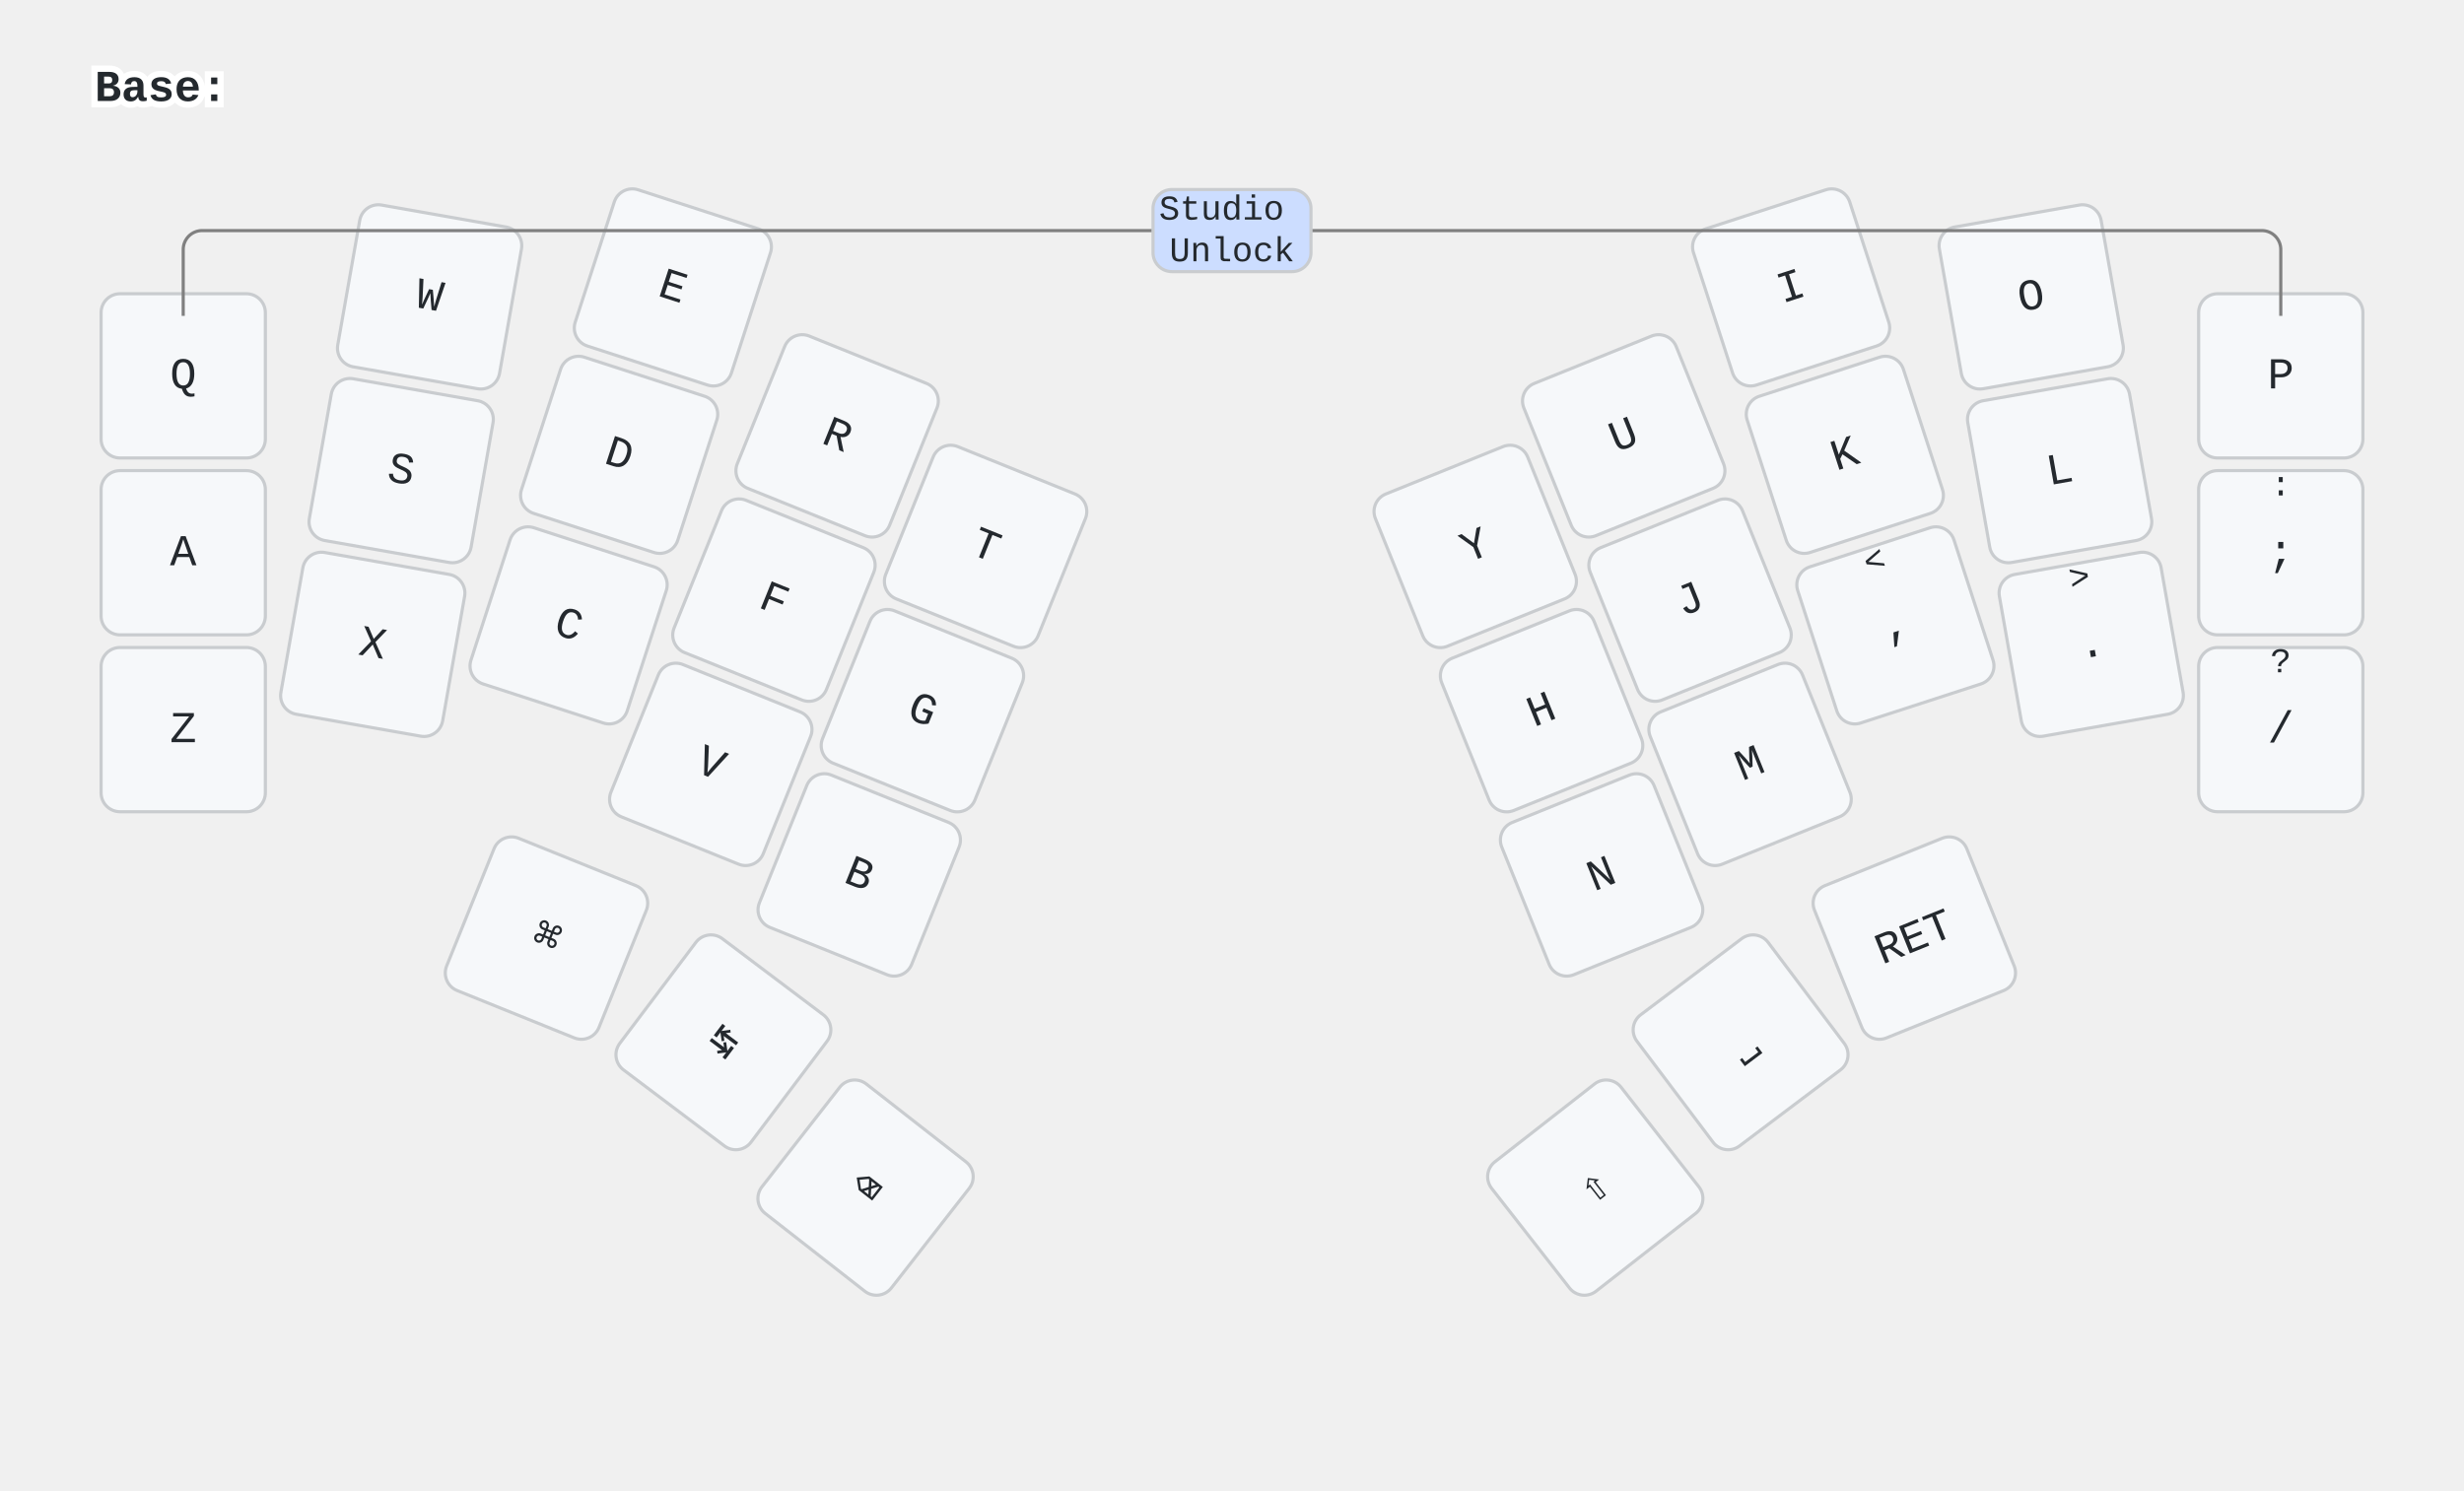
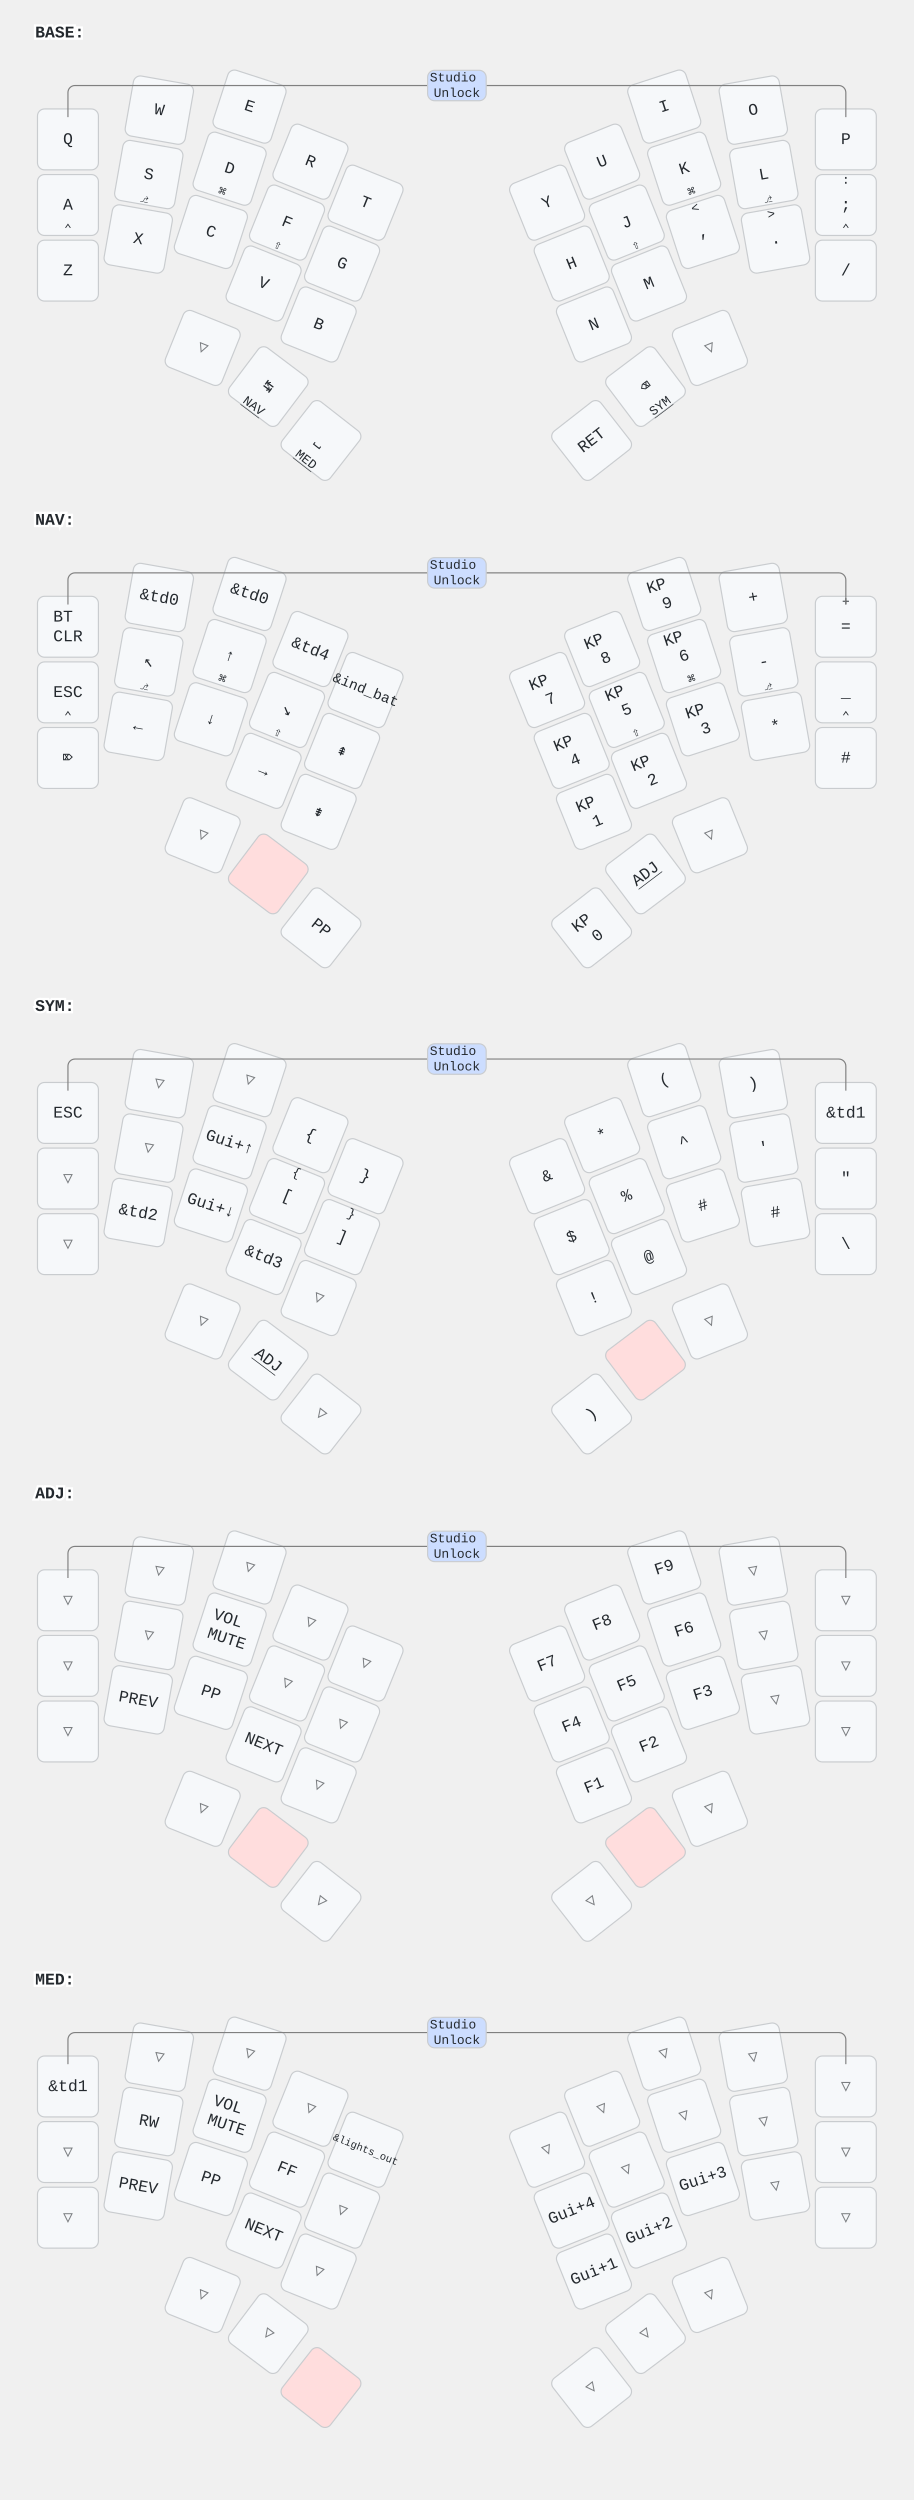
- <svg xmlns="http://www.w3.org/2000/svg" width="780" height="472" viewBox="0 0 780 472" class="keymap">
+ <svg xmlns="http://www.w3.org/2000/svg" width="780" height="2134" viewBox="0 0 780 2134" class="keymap">
  <style>/* inherit to force styles through use tags */
svg path {
    fill: inherit;
}

/* font and background color specifications */
svg.keymap {
    font-family: SFMono-Regular,Consolas,Liberation Mono,Menlo,monospace;
    font-size: 14px;
    font-kerning: normal;
    text-rendering: optimizeLegibility;
    fill: #24292e;
}

/* default key styling */
rect.key {
    fill: #f6f8fa;
}

rect.key, rect.combo {
    stroke: #c9cccf;
    stroke-width: 1;
}

/* default key side styling, only used is draw_key_sides is set */
rect.side {
    filter: brightness(90%);
}

/* color accent for combo boxes */
rect.combo, rect.combo-separate {
    fill: #cdf;
}

/* color accent for held keys */
rect.held, rect.combo.held {
    fill: #fdd;
}

/* color accent for ghost (optional) keys */
rect.ghost, rect.combo.ghost {
    stroke-dasharray: 4, 4;
    stroke-width: 2;
}

text {
    text-anchor: middle;
    dominant-baseline: middle;
}

/* styling for layer labels */
text.label {
    font-weight: bold;
    text-anchor: start;
    stroke: white;
    stroke-width: 4;
    paint-order: stroke;
}

/* styling for optional footer */
text.footer {
    text-anchor: end;
    dominant-baseline: auto;
    stroke: white;
    stroke-width: 4;
    paint-order: stroke;
}

/* styling for combo tap, and key non-tap label text */
text.combo, text.hold, text.shifted, text.left, text.right {
    font-size: 11px;
}

text.hold {
    text-anchor: middle;
    dominant-baseline: auto;
}

text.shifted {
    text-anchor: middle;
    dominant-baseline: hanging;
}

text.left {
    text-anchor: start;
}

text.right {
    text-anchor: end;
}

text.layer-activator {
    text-decoration: underline;
}

/* styling for hold/shifted label text in combo box */
text.combo.hold, text.combo.shifted, text.combo.left, text.combo.right {
    font-size: 8px;
}

/* lighter symbol for transparent keys */
text.trans {
    fill: #7b7e81;
}

/* styling for combo dendrons */
path.combo {
    stroke-width: 1;
    stroke: gray;
    fill: none;
}

/* Start Tabler Icons Cleanup */
/* cannot use height/width with glyphs */
.icon-tabler &gt; path {
    fill: inherit;
    stroke: inherit;
    stroke-width: 2;
}
/* hide tabler's default box */
.icon-tabler &gt; path[stroke="none"][fill="none"] {
    visibility: hidden;
}
/* End Tabler Icons Cleanup */
</style>
-   <g transform="translate(30, 0)" class="layer-Base">
-     <text x="0" y="28" class="label" id="Base">Base:</text>
+   <g transform="translate(30, 0)" class="layer-BASE">
+     <text x="0" y="28" class="label" id="BASE">BASE:</text>
    <g transform="translate(0, 56)">
      <g transform="translate(28, 63)" class="key keypos-0">
        <rect rx="6" ry="6" x="-26" y="-26" width="52" height="52" class="key" />
        <text x="0" y="0" class="key tap">Q</text>
      </g>
      <g transform="translate(106, 38) rotate(10.0)" class="key keypos-1">
        <rect rx="6" ry="6" x="-26" y="-26" width="52" height="52" class="key" />
        <text x="0" y="0" class="key tap">W</text>
      </g>
      <g transform="translate(183, 35) rotate(18.0)" class="key keypos-2">
        <rect rx="6" ry="6" x="-26" y="-26" width="52" height="52" class="key" />
        <text x="0" y="0" class="key tap">E</text>
      </g>
      <g transform="translate(235, 82) rotate(22.0)" class="key keypos-3">
        <rect rx="6" ry="6" x="-26" y="-26" width="52" height="52" class="key" />
        <text x="0" y="0" class="key tap">R</text>
      </g>
      <g transform="translate(282, 117) rotate(22.0)" class="key keypos-4">
        <rect rx="6" ry="6" x="-26" y="-26" width="52" height="52" class="key" />
        <text x="0" y="0" class="key tap">T</text>
      </g>
      <g transform="translate(437, 117) rotate(-22.0)" class="key keypos-5">
        <rect rx="6" ry="6" x="-26" y="-26" width="52" height="52" class="key" />
        <text x="0" y="0" class="key tap">Y</text>
      </g>
      <g transform="translate(484, 82) rotate(-22.0)" class="key keypos-6">
        <rect rx="6" ry="6" x="-26" y="-26" width="52" height="52" class="key" />
        <text x="0" y="0" class="key tap">U</text>
      </g>
      <g transform="translate(537, 35) rotate(-18.0)" class="key keypos-7">
        <rect rx="6" ry="6" x="-26" y="-26" width="52" height="52" class="key" />
        <text x="0" y="0" class="key tap">I</text>
      </g>
      <g transform="translate(613, 38) rotate(-10.0)" class="key keypos-8">
        <rect rx="6" ry="6" x="-26" y="-26" width="52" height="52" class="key" />
        <text x="0" y="0" class="key tap">O</text>
      </g>
      <g transform="translate(692, 63)" class="key keypos-9">
        <rect rx="6" ry="6" x="-26" y="-26" width="52" height="52" class="key" />
        <text x="0" y="0" class="key tap">P</text>
      </g>
      <g transform="translate(28, 119)" class="key keypos-10">
        <rect rx="6" ry="6" x="-26" y="-26" width="52" height="52" class="key" />
        <text x="0" y="0" class="key tap">A</text>
+         <text x="0" y="24" class="key hold">⌃</text>
      </g>
      <g transform="translate(97, 93) rotate(10.0)" class="key keypos-11">
        <rect rx="6" ry="6" x="-26" y="-26" width="52" height="52" class="key" />
        <text x="0" y="0" class="key tap">S</text>
+         <text x="0" y="24" class="key hold">⎇</text>
      </g>
      <g transform="translate(166, 88) rotate(18.0)" class="key keypos-12">
        <rect rx="6" ry="6" x="-26" y="-26" width="52" height="52" class="key" />
        <text x="0" y="0" class="key tap">D</text>
+         <text x="0" y="24" class="key hold">⌘</text>
      </g>
      <g transform="translate(215, 134) rotate(22.0)" class="key keypos-13">
        <rect rx="6" ry="6" x="-26" y="-26" width="52" height="52" class="key" />
        <text x="0" y="0" class="key tap">F</text>
+         <text x="0" y="24" class="key hold">⇧</text>
      </g>
      <g transform="translate(262, 169) rotate(22.0)" class="key keypos-14">
        <rect rx="6" ry="6" x="-26" y="-26" width="52" height="52" class="key" />
        <text x="0" y="0" class="key tap">G</text>
      </g>
      <g transform="translate(458, 169) rotate(-22.0)" class="key keypos-15">
        <rect rx="6" ry="6" x="-26" y="-26" width="52" height="52" class="key" />
        <text x="0" y="0" class="key tap">H</text>
      </g>
      <g transform="translate(505, 134) rotate(-22.0)" class="key keypos-16">
        <rect rx="6" ry="6" x="-26" y="-26" width="52" height="52" class="key" />
        <text x="0" y="0" class="key tap">J</text>
+         <text x="0" y="24" class="key hold">⇧</text>
      </g>
      <g transform="translate(554, 88) rotate(-18.0)" class="key keypos-17">
        <rect rx="6" ry="6" x="-26" y="-26" width="52" height="52" class="key" />
        <text x="0" y="0" class="key tap">K</text>
+         <text x="0" y="24" class="key hold">⌘</text>
      </g>
      <g transform="translate(622, 93) rotate(-10.0)" class="key keypos-18">
        <rect rx="6" ry="6" x="-26" y="-26" width="52" height="52" class="key" />
        <text x="0" y="0" class="key tap">L</text>
+         <text x="0" y="24" class="key hold">⎇</text>
      </g>
      <g transform="translate(692, 119)" class="key keypos-19">
        <rect rx="6" ry="6" x="-26" y="-26" width="52" height="52" class="key" />
        <text x="0" y="0" class="key tap">;</text>
+         <text x="0" y="24" class="key hold">⌃</text>
        <text x="0" y="-24" class="key shifted">:</text>
      </g>
      <g transform="translate(28, 175)" class="key keypos-20">
        <rect rx="6" ry="6" x="-26" y="-26" width="52" height="52" class="key" />
        <text x="0" y="0" class="key tap">Z</text>
      </g>
      <g transform="translate(88, 148) rotate(10.0)" class="key keypos-21">
        <rect rx="6" ry="6" x="-26" y="-26" width="52" height="52" class="key" />
        <text x="0" y="0" class="key tap">X</text>
      </g>
      <g transform="translate(150, 142) rotate(18.0)" class="key keypos-22">
        <rect rx="6" ry="6" x="-26" y="-26" width="52" height="52" class="key" />
        <text x="0" y="0" class="key tap">C</text>
      </g>
      <g transform="translate(195, 186) rotate(22.0)" class="key keypos-23">
        <rect rx="6" ry="6" x="-26" y="-26" width="52" height="52" class="key" />
        <text x="0" y="0" class="key tap">V</text>
      </g>
      <g transform="translate(242, 221) rotate(22.0)" class="key keypos-24">
        <rect rx="6" ry="6" x="-26" y="-26" width="52" height="52" class="key" />
        <text x="0" y="0" class="key tap">B</text>
      </g>
      <g transform="translate(477, 221) rotate(-22.0)" class="key keypos-25">
        <rect rx="6" ry="6" x="-26" y="-26" width="52" height="52" class="key" />
        <text x="0" y="0" class="key tap">N</text>
      </g>
      <g transform="translate(524, 186) rotate(-22.0)" class="key keypos-26">
        <rect rx="6" ry="6" x="-26" y="-26" width="52" height="52" class="key" />
        <text x="0" y="0" class="key tap">M</text>
      </g>
      <g transform="translate(570, 142) rotate(-18.0)" class="key keypos-27">
        <rect rx="6" ry="6" x="-26" y="-26" width="52" height="52" class="key" />
        <text x="0" y="0" class="key tap">,</text>
        <text x="0" y="-24" class="key shifted">&lt;</text>
      </g>
      <g transform="translate(632, 148) rotate(-10.0)" class="key keypos-28">
        <rect rx="6" ry="6" x="-26" y="-26" width="52" height="52" class="key" />
        <text x="0" y="0" class="key tap">.</text>
        <text x="0" y="-24" class="key shifted">&gt;</text>
      </g>
      <g transform="translate(692, 175)" class="key keypos-29">
        <rect rx="6" ry="6" x="-26" y="-26" width="52" height="52" class="key" />
        <text x="0" y="0" class="key tap">/</text>
-         <text x="0" y="-24" class="key shifted">?</text>
-       </g>
-       <g transform="translate(143, 241) rotate(22.0)" class="key keypos-30">
-         <rect rx="6" ry="6" x="-26" y="-26" width="52" height="52" class="key" />
-         <text x="0" y="0" class="key tap">⌘</text>
+       </g>
+       <g transform="translate(143, 241) rotate(22.0)" class="key trans keypos-30">
+         <rect rx="6" ry="6" x="-26" y="-26" width="52" height="52" class="key trans" />
+         <text x="0" y="0" class="key trans tap">▽</text>
      </g>
      <g transform="translate(199, 274) rotate(37.0)" class="key keypos-31">
        <rect rx="6" ry="6" x="-26" y="-26" width="52" height="52" class="key" />
        <text x="0" y="0" class="key tap">↹</text>
+         <a href="#NAV">
+           <text x="0" y="24" class="key hold layer-activator">NAV</text>
+         </a>
      </g>
      <g transform="translate(244, 320) rotate(38.0)" class="key keypos-32">
        <rect rx="6" ry="6" x="-26" y="-26" width="52" height="52" class="key" />
+         <text x="0" y="0" class="key tap">⎵</text>
+         <a href="#MED">
+           <text x="0" y="24" class="key hold layer-activator">MED</text>
+         </a>
+       </g>
+       <g transform="translate(475, 320) rotate(-38.0)" class="key keypos-33">
+         <rect rx="6" ry="6" x="-26" y="-26" width="52" height="52" class="key" />
+         <text x="0" y="0" class="key tap">RET</text>
+       </g>
+       <g transform="translate(521, 274) rotate(-37.0)" class="key keypos-34">
+         <rect rx="6" ry="6" x="-26" y="-26" width="52" height="52" class="key" />
        <text x="0" y="0" class="key tap">⌫</text>
-       </g>
-       <g transform="translate(475, 320) rotate(-38.0)" class="key keypos-33">
-         <rect rx="6" ry="6" x="-26" y="-26" width="52" height="52" class="key" />
-         <text x="0" y="0" class="key tap">⇧</text>
-       </g>
-       <g transform="translate(521, 274) rotate(-37.0)" class="key keypos-34">
-         <rect rx="6" ry="6" x="-26" y="-26" width="52" height="52" class="key" />
-         <text x="0" y="0" class="key tap">⎵</text>
-       </g>
-       <g transform="translate(576, 241) rotate(-22.0)" class="key keypos-35">
-         <rect rx="6" ry="6" x="-26" y="-26" width="52" height="52" class="key" />
-         <text x="0" y="0" class="key tap">RET</text>
+         <a href="#SYM">
+           <text x="0" y="24" class="key hold layer-activator">SYM</text>
+         </a>
+       </g>
+       <g transform="translate(576, 241) rotate(-22.0)" class="key trans keypos-35">
+         <rect rx="6" ry="6" x="-26" y="-26" width="52" height="52" class="key trans" />
+         <text x="0" y="0" class="key trans tap">▽</text>
      </g>
      <g class="combo combopos-0">
        <path d="M360,17 h-326 a6.0,6.0 0 0 0 -6.0,6.0 v21" class="combo" />
        <path d="M360,17 h326 a6.0,6.0 0 0 1 6.0,6.0 v21" class="combo" />
        <rect rx="6" ry="6" x="335" y="4" width="50" height="26" class="combo" />
        <text x="360" y="17" class="combo tap">
          <tspan x="360" dy="-0.6em">Studio</tspan>
          <tspan x="360" dy="1.2em">Unlock</tspan>
        </text>
      </g>
    </g>
  </g>
+   <g transform="translate(30, 416)" class="layer-NAV">
+     <text x="0" y="28" class="label" id="NAV">NAV:</text>
+     <g transform="translate(0, 56)">
+       <g transform="translate(28, 63)" class="key keypos-0">
+         <rect rx="6" ry="6" x="-26" y="-26" width="52" height="52" class="key" />
+         <text x="0" y="0" class="key tap">
+           <tspan x="0" dy="-0.6em">BT</tspan>
+           <tspan x="0" dy="1.2em">CLR</tspan>
+         </text>
+       </g>
+       <g transform="translate(106, 38) rotate(10.0)" class="key keypos-1">
+         <rect rx="6" ry="6" x="-26" y="-26" width="52" height="52" class="key" />
+         <text x="0" y="0" class="key tap">&amp;td0</text>
+       </g>
+       <g transform="translate(183, 35) rotate(18.0)" class="key keypos-2">
+         <rect rx="6" ry="6" x="-26" y="-26" width="52" height="52" class="key" />
+         <text x="0" y="0" class="key tap">&amp;td0</text>
+       </g>
+       <g transform="translate(235, 82) rotate(22.0)" class="key keypos-3">
+         <rect rx="6" ry="6" x="-26" y="-26" width="52" height="52" class="key" />
+         <text x="0" y="0" class="key tap">&amp;td4</text>
+       </g>
+       <g transform="translate(282, 117) rotate(22.0)" class="key keypos-4">
+         <rect rx="6" ry="6" x="-26" y="-26" width="52" height="52" class="key" />
+         <text x="0" y="0" class="key tap">
+           <tspan style="font-size: 88%">&amp;ind_bat</tspan>
+         </text>
+       </g>
+       <g transform="translate(437, 117) rotate(-22.0)" class="key keypos-5">
+         <rect rx="6" ry="6" x="-26" y="-26" width="52" height="52" class="key" />
+         <text x="0" y="0" class="key tap">
+           <tspan x="0" dy="-0.6em">KP</tspan>
+           <tspan x="0" dy="1.2em">7</tspan>
+         </text>
+       </g>
+       <g transform="translate(484, 82) rotate(-22.0)" class="key keypos-6">
+         <rect rx="6" ry="6" x="-26" y="-26" width="52" height="52" class="key" />
+         <text x="0" y="0" class="key tap">
+           <tspan x="0" dy="-0.6em">KP</tspan>
+           <tspan x="0" dy="1.2em">8</tspan>
+         </text>
+       </g>
+       <g transform="translate(537, 35) rotate(-18.0)" class="key keypos-7">
+         <rect rx="6" ry="6" x="-26" y="-26" width="52" height="52" class="key" />
+         <text x="0" y="0" class="key tap">
+           <tspan x="0" dy="-0.6em">KP</tspan>
+           <tspan x="0" dy="1.2em">9</tspan>
+         </text>
+       </g>
+       <g transform="translate(613, 38) rotate(-10.0)" class="key keypos-8">
+         <rect rx="6" ry="6" x="-26" y="-26" width="52" height="52" class="key" />
+         <text x="0" y="0" class="key tap">+</text>
+       </g>
+       <g transform="translate(692, 63)" class="key keypos-9">
+         <rect rx="6" ry="6" x="-26" y="-26" width="52" height="52" class="key" />
+         <text x="0" y="0" class="key tap">=</text>
+         <text x="0" y="-24" class="key shifted">+</text>
+       </g>
+       <g transform="translate(28, 119)" class="key keypos-10">
+         <rect rx="6" ry="6" x="-26" y="-26" width="52" height="52" class="key" />
+         <text x="0" y="0" class="key tap">ESC</text>
+         <text x="0" y="24" class="key hold">⌃</text>
+       </g>
+       <g transform="translate(97, 93) rotate(10.0)" class="key keypos-11">
+         <rect rx="6" ry="6" x="-26" y="-26" width="52" height="52" class="key" />
+         <text x="0" y="0" class="key tap">↖</text>
+         <text x="0" y="24" class="key hold">⎇</text>
+       </g>
+       <g transform="translate(166, 88) rotate(18.0)" class="key keypos-12">
+         <rect rx="6" ry="6" x="-26" y="-26" width="52" height="52" class="key" />
+         <text x="0" y="0" class="key tap">↑</text>
+         <text x="0" y="24" class="key hold">⌘</text>
+       </g>
+       <g transform="translate(215, 134) rotate(22.0)" class="key keypos-13">
+         <rect rx="6" ry="6" x="-26" y="-26" width="52" height="52" class="key" />
+         <text x="0" y="0" class="key tap">↘</text>
+         <text x="0" y="24" class="key hold">⇧</text>
+       </g>
+       <g transform="translate(262, 169) rotate(22.0)" class="key keypos-14">
+         <rect rx="6" ry="6" x="-26" y="-26" width="52" height="52" class="key" />
+         <text x="0" y="0" class="key tap">⇞</text>
+       </g>
+       <g transform="translate(458, 169) rotate(-22.0)" class="key keypos-15">
+         <rect rx="6" ry="6" x="-26" y="-26" width="52" height="52" class="key" />
+         <text x="0" y="0" class="key tap">
+           <tspan x="0" dy="-0.6em">KP</tspan>
+           <tspan x="0" dy="1.2em">4</tspan>
+         </text>
+       </g>
+       <g transform="translate(505, 134) rotate(-22.0)" class="key keypos-16">
+         <rect rx="6" ry="6" x="-26" y="-26" width="52" height="52" class="key" />
+         <text x="0" y="0" class="key tap">
+           <tspan x="0" dy="-1.2em">KP</tspan>
+           <tspan x="0" dy="1.2em">5</tspan>
+         </text>
+         <text x="0" y="24" class="key hold">⇧</text>
+       </g>
+       <g transform="translate(554, 88) rotate(-18.0)" class="key keypos-17">
+         <rect rx="6" ry="6" x="-26" y="-26" width="52" height="52" class="key" />
+         <text x="0" y="0" class="key tap">
+           <tspan x="0" dy="-1.2em">KP</tspan>
+           <tspan x="0" dy="1.2em">6</tspan>
+         </text>
+         <text x="0" y="24" class="key hold">⌘</text>
+       </g>
+       <g transform="translate(622, 93) rotate(-10.0)" class="key keypos-18">
+         <rect rx="6" ry="6" x="-26" y="-26" width="52" height="52" class="key" />
+         <text x="0" y="0" class="key tap">-</text>
+         <text x="0" y="24" class="key hold">⎇</text>
+       </g>
+       <g transform="translate(692, 119)" class="key keypos-19">
+         <rect rx="6" ry="6" x="-26" y="-26" width="52" height="52" class="key" />
+         <text x="0" y="0" class="key tap">_</text>
+         <text x="0" y="24" class="key hold">⌃</text>
+       </g>
+       <g transform="translate(28, 175)" class="key keypos-20">
+         <rect rx="6" ry="6" x="-26" y="-26" width="52" height="52" class="key" />
+         <text x="0" y="0" class="key tap">⌦</text>
+       </g>
+       <g transform="translate(88, 148) rotate(10.0)" class="key keypos-21">
+         <rect rx="6" ry="6" x="-26" y="-26" width="52" height="52" class="key" />
+         <text x="0" y="0" class="key tap">←</text>
+       </g>
+       <g transform="translate(150, 142) rotate(18.0)" class="key keypos-22">
+         <rect rx="6" ry="6" x="-26" y="-26" width="52" height="52" class="key" />
+         <text x="0" y="0" class="key tap">↓</text>
+       </g>
+       <g transform="translate(195, 186) rotate(22.0)" class="key keypos-23">
+         <rect rx="6" ry="6" x="-26" y="-26" width="52" height="52" class="key" />
+         <text x="0" y="0" class="key tap">→</text>
+       </g>
+       <g transform="translate(242, 221) rotate(22.0)" class="key keypos-24">
+         <rect rx="6" ry="6" x="-26" y="-26" width="52" height="52" class="key" />
+         <text x="0" y="0" class="key tap">⇟</text>
+       </g>
+       <g transform="translate(477, 221) rotate(-22.0)" class="key keypos-25">
+         <rect rx="6" ry="6" x="-26" y="-26" width="52" height="52" class="key" />
+         <text x="0" y="0" class="key tap">
+           <tspan x="0" dy="-0.6em">KP</tspan>
+           <tspan x="0" dy="1.2em">1</tspan>
+         </text>
+       </g>
+       <g transform="translate(524, 186) rotate(-22.0)" class="key keypos-26">
+         <rect rx="6" ry="6" x="-26" y="-26" width="52" height="52" class="key" />
+         <text x="0" y="0" class="key tap">
+           <tspan x="0" dy="-0.6em">KP</tspan>
+           <tspan x="0" dy="1.2em">2</tspan>
+         </text>
+       </g>
+       <g transform="translate(570, 142) rotate(-18.0)" class="key keypos-27">
+         <rect rx="6" ry="6" x="-26" y="-26" width="52" height="52" class="key" />
+         <text x="0" y="0" class="key tap">
+           <tspan x="0" dy="-0.6em">KP</tspan>
+           <tspan x="0" dy="1.2em">3</tspan>
+         </text>
+       </g>
+       <g transform="translate(632, 148) rotate(-10.0)" class="key keypos-28">
+         <rect rx="6" ry="6" x="-26" y="-26" width="52" height="52" class="key" />
+         <text x="0" y="0" class="key tap">*</text>
+       </g>
+       <g transform="translate(692, 175)" class="key keypos-29">
+         <rect rx="6" ry="6" x="-26" y="-26" width="52" height="52" class="key" />
+         <text x="0" y="0" class="key tap">#</text>
+       </g>
+       <g transform="translate(143, 241) rotate(22.0)" class="key trans keypos-30">
+         <rect rx="6" ry="6" x="-26" y="-26" width="52" height="52" class="key trans" />
+         <text x="0" y="0" class="key trans tap">▽</text>
+       </g>
+       <g transform="translate(199, 274) rotate(37.0)" class="key held keypos-31">
+         <rect rx="6" ry="6" x="-26" y="-26" width="52" height="52" class="key held" />
+       </g>
+       <g transform="translate(244, 320) rotate(38.0)" class="key keypos-32">
+         <rect rx="6" ry="6" x="-26" y="-26" width="52" height="52" class="key" />
+         <text x="0" y="0" class="key tap">PP</text>
+       </g>
+       <g transform="translate(475, 320) rotate(-38.0)" class="key keypos-33">
+         <rect rx="6" ry="6" x="-26" y="-26" width="52" height="52" class="key" />
+         <text x="0" y="0" class="key tap">
+           <tspan x="0" dy="-0.6em">KP</tspan>
+           <tspan x="0" dy="1.2em">0</tspan>
+         </text>
+       </g>
+       <g transform="translate(521, 274) rotate(-37.0)" class="key keypos-34">
+         <rect rx="6" ry="6" x="-26" y="-26" width="52" height="52" class="key" />
+         <a href="#ADJ">
+           <text x="0" y="0" class="key tap layer-activator">ADJ</text>
+         </a>
+       </g>
+       <g transform="translate(576, 241) rotate(-22.0)" class="key trans keypos-35">
+         <rect rx="6" ry="6" x="-26" y="-26" width="52" height="52" class="key trans" />
+         <text x="0" y="0" class="key trans tap">▽</text>
+       </g>
+       <g class="combo combopos-0">
+         <path d="M360,17 h-326 a6.0,6.0 0 0 0 -6.0,6.0 v21" class="combo" />
+         <path d="M360,17 h326 a6.0,6.0 0 0 1 6.0,6.0 v21" class="combo" />
+         <rect rx="6" ry="6" x="335" y="4" width="50" height="26" class="combo" />
+         <text x="360" y="17" class="combo tap">
+           <tspan x="360" dy="-0.6em">Studio</tspan>
+           <tspan x="360" dy="1.2em">Unlock</tspan>
+         </text>
+       </g>
+     </g>
+   </g>
+   <g transform="translate(30, 831)" class="layer-SYM">
+     <text x="0" y="28" class="label" id="SYM">SYM:</text>
+     <g transform="translate(0, 56)">
+       <g transform="translate(28, 63)" class="key keypos-0">
+         <rect rx="6" ry="6" x="-26" y="-26" width="52" height="52" class="key" />
+         <text x="0" y="0" class="key tap">ESC</text>
+       </g>
+       <g transform="translate(106, 38) rotate(10.0)" class="key trans keypos-1">
+         <rect rx="6" ry="6" x="-26" y="-26" width="52" height="52" class="key trans" />
+         <text x="0" y="0" class="key trans tap">▽</text>
+       </g>
+       <g transform="translate(183, 35) rotate(18.0)" class="key trans keypos-2">
+         <rect rx="6" ry="6" x="-26" y="-26" width="52" height="52" class="key trans" />
+         <text x="0" y="0" class="key trans tap">▽</text>
+       </g>
+       <g transform="translate(235, 82) rotate(22.0)" class="key keypos-3">
+         <rect rx="6" ry="6" x="-26" y="-26" width="52" height="52" class="key" />
+         <text x="0" y="0" class="key tap">{</text>
+       </g>
+       <g transform="translate(282, 117) rotate(22.0)" class="key keypos-4">
+         <rect rx="6" ry="6" x="-26" y="-26" width="52" height="52" class="key" />
+         <text x="0" y="0" class="key tap">}</text>
+       </g>
+       <g transform="translate(437, 117) rotate(-22.0)" class="key keypos-5">
+         <rect rx="6" ry="6" x="-26" y="-26" width="52" height="52" class="key" />
+         <text x="0" y="0" class="key tap">&amp;</text>
+       </g>
+       <g transform="translate(484, 82) rotate(-22.0)" class="key keypos-6">
+         <rect rx="6" ry="6" x="-26" y="-26" width="52" height="52" class="key" />
+         <text x="0" y="0" class="key tap">*</text>
+       </g>
+       <g transform="translate(537, 35) rotate(-18.0)" class="key keypos-7">
+         <rect rx="6" ry="6" x="-26" y="-26" width="52" height="52" class="key" />
+         <text x="0" y="0" class="key tap">(</text>
+       </g>
+       <g transform="translate(613, 38) rotate(-10.0)" class="key keypos-8">
+         <rect rx="6" ry="6" x="-26" y="-26" width="52" height="52" class="key" />
+         <text x="0" y="0" class="key tap">)</text>
+       </g>
+       <g transform="translate(692, 63)" class="key keypos-9">
+         <rect rx="6" ry="6" x="-26" y="-26" width="52" height="52" class="key" />
+         <text x="0" y="0" class="key tap">&amp;td1</text>
+       </g>
+       <g transform="translate(28, 119)" class="key trans keypos-10">
+         <rect rx="6" ry="6" x="-26" y="-26" width="52" height="52" class="key trans" />
+         <text x="0" y="0" class="key trans tap">▽</text>
+       </g>
+       <g transform="translate(97, 93) rotate(10.0)" class="key trans keypos-11">
+         <rect rx="6" ry="6" x="-26" y="-26" width="52" height="52" class="key trans" />
+         <text x="0" y="0" class="key trans tap">▽</text>
+       </g>
+       <g transform="translate(166, 88) rotate(18.0)" class="key keypos-12">
+         <rect rx="6" ry="6" x="-26" y="-26" width="52" height="52" class="key" />
+         <text x="0" y="0" class="key tap">Gui+↑</text>
+       </g>
+       <g transform="translate(215, 134) rotate(22.0)" class="key keypos-13">
+         <rect rx="6" ry="6" x="-26" y="-26" width="52" height="52" class="key" />
+         <text x="0" y="0" class="key tap">[</text>
+         <text x="0" y="-24" class="key shifted">{</text>
+       </g>
+       <g transform="translate(262, 169) rotate(22.0)" class="key keypos-14">
+         <rect rx="6" ry="6" x="-26" y="-26" width="52" height="52" class="key" />
+         <text x="0" y="0" class="key tap">]</text>
+         <text x="0" y="-24" class="key shifted">}</text>
+       </g>
+       <g transform="translate(458, 169) rotate(-22.0)" class="key keypos-15">
+         <rect rx="6" ry="6" x="-26" y="-26" width="52" height="52" class="key" />
+         <text x="0" y="0" class="key tap">$</text>
+       </g>
+       <g transform="translate(505, 134) rotate(-22.0)" class="key keypos-16">
+         <rect rx="6" ry="6" x="-26" y="-26" width="52" height="52" class="key" />
+         <text x="0" y="0" class="key tap">%</text>
+       </g>
+       <g transform="translate(554, 88) rotate(-18.0)" class="key keypos-17">
+         <rect rx="6" ry="6" x="-26" y="-26" width="52" height="52" class="key" />
+         <text x="0" y="0" class="key tap">^</text>
+       </g>
+       <g transform="translate(622, 93) rotate(-10.0)" class="key keypos-18">
+         <rect rx="6" ry="6" x="-26" y="-26" width="52" height="52" class="key" />
+         <text x="0" y="0" class="key tap">'</text>
+       </g>
+       <g transform="translate(692, 119)" class="key keypos-19">
+         <rect rx="6" ry="6" x="-26" y="-26" width="52" height="52" class="key" />
+         <text x="0" y="0" class="key tap">"</text>
+       </g>
+       <g transform="translate(28, 175)" class="key trans keypos-20">
+         <rect rx="6" ry="6" x="-26" y="-26" width="52" height="52" class="key trans" />
+         <text x="0" y="0" class="key trans tap">▽</text>
+       </g>
+       <g transform="translate(88, 148) rotate(10.0)" class="key keypos-21">
+         <rect rx="6" ry="6" x="-26" y="-26" width="52" height="52" class="key" />
+         <text x="0" y="0" class="key tap">&amp;td2</text>
+       </g>
+       <g transform="translate(150, 142) rotate(18.0)" class="key keypos-22">
+         <rect rx="6" ry="6" x="-26" y="-26" width="52" height="52" class="key" />
+         <text x="0" y="0" class="key tap">Gui+↓</text>
+       </g>
+       <g transform="translate(195, 186) rotate(22.0)" class="key keypos-23">
+         <rect rx="6" ry="6" x="-26" y="-26" width="52" height="52" class="key" />
+         <text x="0" y="0" class="key tap">&amp;td3</text>
+       </g>
+       <g transform="translate(242, 221) rotate(22.0)" class="key trans keypos-24">
+         <rect rx="6" ry="6" x="-26" y="-26" width="52" height="52" class="key trans" />
+         <text x="0" y="0" class="key trans tap">▽</text>
+       </g>
+       <g transform="translate(477, 221) rotate(-22.0)" class="key keypos-25">
+         <rect rx="6" ry="6" x="-26" y="-26" width="52" height="52" class="key" />
+         <text x="0" y="0" class="key tap">!</text>
+       </g>
+       <g transform="translate(524, 186) rotate(-22.0)" class="key keypos-26">
+         <rect rx="6" ry="6" x="-26" y="-26" width="52" height="52" class="key" />
+         <text x="0" y="0" class="key tap">@</text>
+       </g>
+       <g transform="translate(570, 142) rotate(-18.0)" class="key keypos-27">
+         <rect rx="6" ry="6" x="-26" y="-26" width="52" height="52" class="key" />
+         <text x="0" y="0" class="key tap">#</text>
+       </g>
+       <g transform="translate(632, 148) rotate(-10.0)" class="key keypos-28">
+         <rect rx="6" ry="6" x="-26" y="-26" width="52" height="52" class="key" />
+         <text x="0" y="0" class="key tap">#</text>
+       </g>
+       <g transform="translate(692, 175)" class="key keypos-29">
+         <rect rx="6" ry="6" x="-26" y="-26" width="52" height="52" class="key" />
+         <text x="0" y="0" class="key tap">\</text>
+       </g>
+       <g transform="translate(143, 241) rotate(22.0)" class="key trans keypos-30">
+         <rect rx="6" ry="6" x="-26" y="-26" width="52" height="52" class="key trans" />
+         <text x="0" y="0" class="key trans tap">▽</text>
+       </g>
+       <g transform="translate(199, 274) rotate(37.0)" class="key keypos-31">
+         <rect rx="6" ry="6" x="-26" y="-26" width="52" height="52" class="key" />
+         <a href="#ADJ">
+           <text x="0" y="0" class="key tap layer-activator">ADJ</text>
+         </a>
+       </g>
+       <g transform="translate(244, 320) rotate(38.0)" class="key trans keypos-32">
+         <rect rx="6" ry="6" x="-26" y="-26" width="52" height="52" class="key trans" />
+         <text x="0" y="0" class="key trans tap">▽</text>
+       </g>
+       <g transform="translate(475, 320) rotate(-38.0)" class="key keypos-33">
+         <rect rx="6" ry="6" x="-26" y="-26" width="52" height="52" class="key" />
+         <text x="0" y="0" class="key tap">)</text>
+       </g>
+       <g transform="translate(521, 274) rotate(-37.0)" class="key held keypos-34">
+         <rect rx="6" ry="6" x="-26" y="-26" width="52" height="52" class="key held" />
+       </g>
+       <g transform="translate(576, 241) rotate(-22.0)" class="key trans keypos-35">
+         <rect rx="6" ry="6" x="-26" y="-26" width="52" height="52" class="key trans" />
+         <text x="0" y="0" class="key trans tap">▽</text>
+       </g>
+       <g class="combo combopos-0">
+         <path d="M360,17 h-326 a6.0,6.0 0 0 0 -6.0,6.0 v21" class="combo" />
+         <path d="M360,17 h326 a6.0,6.0 0 0 1 6.0,6.0 v21" class="combo" />
+         <rect rx="6" ry="6" x="335" y="4" width="50" height="26" class="combo" />
+         <text x="360" y="17" class="combo tap">
+           <tspan x="360" dy="-0.6em">Studio</tspan>
+           <tspan x="360" dy="1.2em">Unlock</tspan>
+         </text>
+       </g>
+     </g>
+   </g>
+   <g transform="translate(30, 1247)" class="layer-ADJ">
+     <text x="0" y="28" class="label" id="ADJ">ADJ:</text>
+     <g transform="translate(0, 56)">
+       <g transform="translate(28, 63)" class="key trans keypos-0">
+         <rect rx="6" ry="6" x="-26" y="-26" width="52" height="52" class="key trans" />
+         <text x="0" y="0" class="key trans tap">▽</text>
+       </g>
+       <g transform="translate(106, 38) rotate(10.0)" class="key trans keypos-1">
+         <rect rx="6" ry="6" x="-26" y="-26" width="52" height="52" class="key trans" />
+         <text x="0" y="0" class="key trans tap">▽</text>
+       </g>
+       <g transform="translate(183, 35) rotate(18.0)" class="key trans keypos-2">
+         <rect rx="6" ry="6" x="-26" y="-26" width="52" height="52" class="key trans" />
+         <text x="0" y="0" class="key trans tap">▽</text>
+       </g>
+       <g transform="translate(235, 82) rotate(22.0)" class="key trans keypos-3">
+         <rect rx="6" ry="6" x="-26" y="-26" width="52" height="52" class="key trans" />
+         <text x="0" y="0" class="key trans tap">▽</text>
+       </g>
+       <g transform="translate(282, 117) rotate(22.0)" class="key trans keypos-4">
+         <rect rx="6" ry="6" x="-26" y="-26" width="52" height="52" class="key trans" />
+         <text x="0" y="0" class="key trans tap">▽</text>
+       </g>
+       <g transform="translate(437, 117) rotate(-22.0)" class="key keypos-5">
+         <rect rx="6" ry="6" x="-26" y="-26" width="52" height="52" class="key" />
+         <text x="0" y="0" class="key tap">F7</text>
+       </g>
+       <g transform="translate(484, 82) rotate(-22.0)" class="key keypos-6">
+         <rect rx="6" ry="6" x="-26" y="-26" width="52" height="52" class="key" />
+         <text x="0" y="0" class="key tap">F8</text>
+       </g>
+       <g transform="translate(537, 35) rotate(-18.0)" class="key keypos-7">
+         <rect rx="6" ry="6" x="-26" y="-26" width="52" height="52" class="key" />
+         <text x="0" y="0" class="key tap">F9</text>
+       </g>
+       <g transform="translate(613, 38) rotate(-10.0)" class="key trans keypos-8">
+         <rect rx="6" ry="6" x="-26" y="-26" width="52" height="52" class="key trans" />
+         <text x="0" y="0" class="key trans tap">▽</text>
+       </g>
+       <g transform="translate(692, 63)" class="key trans keypos-9">
+         <rect rx="6" ry="6" x="-26" y="-26" width="52" height="52" class="key trans" />
+         <text x="0" y="0" class="key trans tap">▽</text>
+       </g>
+       <g transform="translate(28, 119)" class="key trans keypos-10">
+         <rect rx="6" ry="6" x="-26" y="-26" width="52" height="52" class="key trans" />
+         <text x="0" y="0" class="key trans tap">▽</text>
+       </g>
+       <g transform="translate(97, 93) rotate(10.0)" class="key trans keypos-11">
+         <rect rx="6" ry="6" x="-26" y="-26" width="52" height="52" class="key trans" />
+         <text x="0" y="0" class="key trans tap">▽</text>
+       </g>
+       <g transform="translate(166, 88) rotate(18.0)" class="key keypos-12">
+         <rect rx="6" ry="6" x="-26" y="-26" width="52" height="52" class="key" />
+         <text x="0" y="0" class="key tap">
+           <tspan x="0" dy="-0.6em">VOL</tspan>
+           <tspan x="0" dy="1.2em">MUTE</tspan>
+         </text>
+       </g>
+       <g transform="translate(215, 134) rotate(22.0)" class="key trans keypos-13">
+         <rect rx="6" ry="6" x="-26" y="-26" width="52" height="52" class="key trans" />
+         <text x="0" y="0" class="key trans tap">▽</text>
+       </g>
+       <g transform="translate(262, 169) rotate(22.0)" class="key trans keypos-14">
+         <rect rx="6" ry="6" x="-26" y="-26" width="52" height="52" class="key trans" />
+         <text x="0" y="0" class="key trans tap">▽</text>
+       </g>
+       <g transform="translate(458, 169) rotate(-22.0)" class="key keypos-15">
+         <rect rx="6" ry="6" x="-26" y="-26" width="52" height="52" class="key" />
+         <text x="0" y="0" class="key tap">F4</text>
+       </g>
+       <g transform="translate(505, 134) rotate(-22.0)" class="key keypos-16">
+         <rect rx="6" ry="6" x="-26" y="-26" width="52" height="52" class="key" />
+         <text x="0" y="0" class="key tap">F5</text>
+       </g>
+       <g transform="translate(554, 88) rotate(-18.0)" class="key keypos-17">
+         <rect rx="6" ry="6" x="-26" y="-26" width="52" height="52" class="key" />
+         <text x="0" y="0" class="key tap">F6</text>
+       </g>
+       <g transform="translate(622, 93) rotate(-10.0)" class="key trans keypos-18">
+         <rect rx="6" ry="6" x="-26" y="-26" width="52" height="52" class="key trans" />
+         <text x="0" y="0" class="key trans tap">▽</text>
+       </g>
+       <g transform="translate(692, 119)" class="key trans keypos-19">
+         <rect rx="6" ry="6" x="-26" y="-26" width="52" height="52" class="key trans" />
+         <text x="0" y="0" class="key trans tap">▽</text>
+       </g>
+       <g transform="translate(28, 175)" class="key trans keypos-20">
+         <rect rx="6" ry="6" x="-26" y="-26" width="52" height="52" class="key trans" />
+         <text x="0" y="0" class="key trans tap">▽</text>
+       </g>
+       <g transform="translate(88, 148) rotate(10.0)" class="key keypos-21">
+         <rect rx="6" ry="6" x="-26" y="-26" width="52" height="52" class="key" />
+         <text x="0" y="0" class="key tap">PREV</text>
+       </g>
+       <g transform="translate(150, 142) rotate(18.0)" class="key keypos-22">
+         <rect rx="6" ry="6" x="-26" y="-26" width="52" height="52" class="key" />
+         <text x="0" y="0" class="key tap">PP</text>
+       </g>
+       <g transform="translate(195, 186) rotate(22.0)" class="key keypos-23">
+         <rect rx="6" ry="6" x="-26" y="-26" width="52" height="52" class="key" />
+         <text x="0" y="0" class="key tap">NEXT</text>
+       </g>
+       <g transform="translate(242, 221) rotate(22.0)" class="key trans keypos-24">
+         <rect rx="6" ry="6" x="-26" y="-26" width="52" height="52" class="key trans" />
+         <text x="0" y="0" class="key trans tap">▽</text>
+       </g>
+       <g transform="translate(477, 221) rotate(-22.0)" class="key keypos-25">
+         <rect rx="6" ry="6" x="-26" y="-26" width="52" height="52" class="key" />
+         <text x="0" y="0" class="key tap">F1</text>
+       </g>
+       <g transform="translate(524, 186) rotate(-22.0)" class="key keypos-26">
+         <rect rx="6" ry="6" x="-26" y="-26" width="52" height="52" class="key" />
+         <text x="0" y="0" class="key tap">F2</text>
+       </g>
+       <g transform="translate(570, 142) rotate(-18.0)" class="key keypos-27">
+         <rect rx="6" ry="6" x="-26" y="-26" width="52" height="52" class="key" />
+         <text x="0" y="0" class="key tap">F3</text>
+       </g>
+       <g transform="translate(632, 148) rotate(-10.0)" class="key trans keypos-28">
+         <rect rx="6" ry="6" x="-26" y="-26" width="52" height="52" class="key trans" />
+         <text x="0" y="0" class="key trans tap">▽</text>
+       </g>
+       <g transform="translate(692, 175)" class="key trans keypos-29">
+         <rect rx="6" ry="6" x="-26" y="-26" width="52" height="52" class="key trans" />
+         <text x="0" y="0" class="key trans tap">▽</text>
+       </g>
+       <g transform="translate(143, 241) rotate(22.0)" class="key trans keypos-30">
+         <rect rx="6" ry="6" x="-26" y="-26" width="52" height="52" class="key trans" />
+         <text x="0" y="0" class="key trans tap">▽</text>
+       </g>
+       <g transform="translate(199, 274) rotate(37.0)" class="key held keypos-31">
+         <rect rx="6" ry="6" x="-26" y="-26" width="52" height="52" class="key held" />
+       </g>
+       <g transform="translate(244, 320) rotate(38.0)" class="key trans keypos-32">
+         <rect rx="6" ry="6" x="-26" y="-26" width="52" height="52" class="key trans" />
+         <text x="0" y="0" class="key trans tap">▽</text>
+       </g>
+       <g transform="translate(475, 320) rotate(-38.0)" class="key trans keypos-33">
+         <rect rx="6" ry="6" x="-26" y="-26" width="52" height="52" class="key trans" />
+         <text x="0" y="0" class="key trans tap">▽</text>
+       </g>
+       <g transform="translate(521, 274) rotate(-37.0)" class="key held keypos-34">
+         <rect rx="6" ry="6" x="-26" y="-26" width="52" height="52" class="key held" />
+       </g>
+       <g transform="translate(576, 241) rotate(-22.0)" class="key trans keypos-35">
+         <rect rx="6" ry="6" x="-26" y="-26" width="52" height="52" class="key trans" />
+         <text x="0" y="0" class="key trans tap">▽</text>
+       </g>
+       <g class="combo combopos-0">
+         <path d="M360,17 h-326 a6.0,6.0 0 0 0 -6.0,6.0 v21" class="combo" />
+         <path d="M360,17 h326 a6.0,6.0 0 0 1 6.0,6.0 v21" class="combo" />
+         <rect rx="6" ry="6" x="335" y="4" width="50" height="26" class="combo" />
+         <text x="360" y="17" class="combo tap">
+           <tspan x="360" dy="-0.6em">Studio</tspan>
+           <tspan x="360" dy="1.2em">Unlock</tspan>
+         </text>
+       </g>
+     </g>
+   </g>
+   <g transform="translate(30, 1662)" class="layer-MED">
+     <text x="0" y="28" class="label" id="MED">MED:</text>
+     <g transform="translate(0, 56)">
+       <g transform="translate(28, 63)" class="key keypos-0">
+         <rect rx="6" ry="6" x="-26" y="-26" width="52" height="52" class="key" />
+         <text x="0" y="0" class="key tap">&amp;td1</text>
+       </g>
+       <g transform="translate(106, 38) rotate(10.0)" class="key trans keypos-1">
+         <rect rx="6" ry="6" x="-26" y="-26" width="52" height="52" class="key trans" />
+         <text x="0" y="0" class="key trans tap">▽</text>
+       </g>
+       <g transform="translate(183, 35) rotate(18.0)" class="key trans keypos-2">
+         <rect rx="6" ry="6" x="-26" y="-26" width="52" height="52" class="key trans" />
+         <text x="0" y="0" class="key trans tap">▽</text>
+       </g>
+       <g transform="translate(235, 82) rotate(22.0)" class="key trans keypos-3">
+         <rect rx="6" ry="6" x="-26" y="-26" width="52" height="52" class="key trans" />
+         <text x="0" y="0" class="key trans tap">▽</text>
+       </g>
+       <g transform="translate(282, 117) rotate(22.0)" class="key keypos-4">
+         <rect rx="6" ry="6" x="-26" y="-26" width="52" height="52" class="key" />
+         <text x="0" y="0" class="key tap">
+           <tspan style="font-size: 64%">&amp;lights_out</tspan>
+         </text>
+       </g>
+       <g transform="translate(437, 117) rotate(-22.0)" class="key trans keypos-5">
+         <rect rx="6" ry="6" x="-26" y="-26" width="52" height="52" class="key trans" />
+         <text x="0" y="0" class="key trans tap">▽</text>
+       </g>
+       <g transform="translate(484, 82) rotate(-22.0)" class="key trans keypos-6">
+         <rect rx="6" ry="6" x="-26" y="-26" width="52" height="52" class="key trans" />
+         <text x="0" y="0" class="key trans tap">▽</text>
+       </g>
+       <g transform="translate(537, 35) rotate(-18.0)" class="key trans keypos-7">
+         <rect rx="6" ry="6" x="-26" y="-26" width="52" height="52" class="key trans" />
+         <text x="0" y="0" class="key trans tap">▽</text>
+       </g>
+       <g transform="translate(613, 38) rotate(-10.0)" class="key trans keypos-8">
+         <rect rx="6" ry="6" x="-26" y="-26" width="52" height="52" class="key trans" />
+         <text x="0" y="0" class="key trans tap">▽</text>
+       </g>
+       <g transform="translate(692, 63)" class="key trans keypos-9">
+         <rect rx="6" ry="6" x="-26" y="-26" width="52" height="52" class="key trans" />
+         <text x="0" y="0" class="key trans tap">▽</text>
+       </g>
+       <g transform="translate(28, 119)" class="key trans keypos-10">
+         <rect rx="6" ry="6" x="-26" y="-26" width="52" height="52" class="key trans" />
+         <text x="0" y="0" class="key trans tap">▽</text>
+       </g>
+       <g transform="translate(97, 93) rotate(10.0)" class="key keypos-11">
+         <rect rx="6" ry="6" x="-26" y="-26" width="52" height="52" class="key" />
+         <text x="0" y="0" class="key tap">RW</text>
+       </g>
+       <g transform="translate(166, 88) rotate(18.0)" class="key keypos-12">
+         <rect rx="6" ry="6" x="-26" y="-26" width="52" height="52" class="key" />
+         <text x="0" y="0" class="key tap">
+           <tspan x="0" dy="-0.6em">VOL</tspan>
+           <tspan x="0" dy="1.2em">MUTE</tspan>
+         </text>
+       </g>
+       <g transform="translate(215, 134) rotate(22.0)" class="key keypos-13">
+         <rect rx="6" ry="6" x="-26" y="-26" width="52" height="52" class="key" />
+         <text x="0" y="0" class="key tap">FF</text>
+       </g>
+       <g transform="translate(262, 169) rotate(22.0)" class="key trans keypos-14">
+         <rect rx="6" ry="6" x="-26" y="-26" width="52" height="52" class="key trans" />
+         <text x="0" y="0" class="key trans tap">▽</text>
+       </g>
+       <g transform="translate(458, 169) rotate(-22.0)" class="key keypos-15">
+         <rect rx="6" ry="6" x="-26" y="-26" width="52" height="52" class="key" />
+         <text x="0" y="0" class="key tap">Gui+4</text>
+       </g>
+       <g transform="translate(505, 134) rotate(-22.0)" class="key trans keypos-16">
+         <rect rx="6" ry="6" x="-26" y="-26" width="52" height="52" class="key trans" />
+         <text x="0" y="0" class="key trans tap">▽</text>
+       </g>
+       <g transform="translate(554, 88) rotate(-18.0)" class="key trans keypos-17">
+         <rect rx="6" ry="6" x="-26" y="-26" width="52" height="52" class="key trans" />
+         <text x="0" y="0" class="key trans tap">▽</text>
+       </g>
+       <g transform="translate(622, 93) rotate(-10.0)" class="key trans keypos-18">
+         <rect rx="6" ry="6" x="-26" y="-26" width="52" height="52" class="key trans" />
+         <text x="0" y="0" class="key trans tap">▽</text>
+       </g>
+       <g transform="translate(692, 119)" class="key trans keypos-19">
+         <rect rx="6" ry="6" x="-26" y="-26" width="52" height="52" class="key trans" />
+         <text x="0" y="0" class="key trans tap">▽</text>
+       </g>
+       <g transform="translate(28, 175)" class="key trans keypos-20">
+         <rect rx="6" ry="6" x="-26" y="-26" width="52" height="52" class="key trans" />
+         <text x="0" y="0" class="key trans tap">▽</text>
+       </g>
+       <g transform="translate(88, 148) rotate(10.0)" class="key keypos-21">
+         <rect rx="6" ry="6" x="-26" y="-26" width="52" height="52" class="key" />
+         <text x="0" y="0" class="key tap">PREV</text>
+       </g>
+       <g transform="translate(150, 142) rotate(18.0)" class="key keypos-22">
+         <rect rx="6" ry="6" x="-26" y="-26" width="52" height="52" class="key" />
+         <text x="0" y="0" class="key tap">PP</text>
+       </g>
+       <g transform="translate(195, 186) rotate(22.0)" class="key keypos-23">
+         <rect rx="6" ry="6" x="-26" y="-26" width="52" height="52" class="key" />
+         <text x="0" y="0" class="key tap">NEXT</text>
+       </g>
+       <g transform="translate(242, 221) rotate(22.0)" class="key trans keypos-24">
+         <rect rx="6" ry="6" x="-26" y="-26" width="52" height="52" class="key trans" />
+         <text x="0" y="0" class="key trans tap">▽</text>
+       </g>
+       <g transform="translate(477, 221) rotate(-22.0)" class="key keypos-25">
+         <rect rx="6" ry="6" x="-26" y="-26" width="52" height="52" class="key" />
+         <text x="0" y="0" class="key tap">Gui+1</text>
+       </g>
+       <g transform="translate(524, 186) rotate(-22.0)" class="key keypos-26">
+         <rect rx="6" ry="6" x="-26" y="-26" width="52" height="52" class="key" />
+         <text x="0" y="0" class="key tap">Gui+2</text>
+       </g>
+       <g transform="translate(570, 142) rotate(-18.0)" class="key keypos-27">
+         <rect rx="6" ry="6" x="-26" y="-26" width="52" height="52" class="key" />
+         <text x="0" y="0" class="key tap">Gui+3</text>
+       </g>
+       <g transform="translate(632, 148) rotate(-10.0)" class="key trans keypos-28">
+         <rect rx="6" ry="6" x="-26" y="-26" width="52" height="52" class="key trans" />
+         <text x="0" y="0" class="key trans tap">▽</text>
+       </g>
+       <g transform="translate(692, 175)" class="key trans keypos-29">
+         <rect rx="6" ry="6" x="-26" y="-26" width="52" height="52" class="key trans" />
+         <text x="0" y="0" class="key trans tap">▽</text>
+       </g>
+       <g transform="translate(143, 241) rotate(22.0)" class="key trans keypos-30">
+         <rect rx="6" ry="6" x="-26" y="-26" width="52" height="52" class="key trans" />
+         <text x="0" y="0" class="key trans tap">▽</text>
+       </g>
+       <g transform="translate(199, 274) rotate(37.0)" class="key trans keypos-31">
+         <rect rx="6" ry="6" x="-26" y="-26" width="52" height="52" class="key trans" />
+         <text x="0" y="0" class="key trans tap">▽</text>
+       </g>
+       <g transform="translate(244, 320) rotate(38.0)" class="key held keypos-32">
+         <rect rx="6" ry="6" x="-26" y="-26" width="52" height="52" class="key held" />
+       </g>
+       <g transform="translate(475, 320) rotate(-38.0)" class="key trans keypos-33">
+         <rect rx="6" ry="6" x="-26" y="-26" width="52" height="52" class="key trans" />
+         <text x="0" y="0" class="key trans tap">▽</text>
+       </g>
+       <g transform="translate(521, 274) rotate(-37.0)" class="key trans keypos-34">
+         <rect rx="6" ry="6" x="-26" y="-26" width="52" height="52" class="key trans" />
+         <text x="0" y="0" class="key trans tap">▽</text>
+       </g>
+       <g transform="translate(576, 241) rotate(-22.0)" class="key trans keypos-35">
+         <rect rx="6" ry="6" x="-26" y="-26" width="52" height="52" class="key trans" />
+         <text x="0" y="0" class="key trans tap">▽</text>
+       </g>
+       <g class="combo combopos-0">
+         <path d="M360,17 h-326 a6.0,6.0 0 0 0 -6.0,6.0 v21" class="combo" />
+         <path d="M360,17 h326 a6.0,6.0 0 0 1 6.0,6.0 v21" class="combo" />
+         <rect rx="6" ry="6" x="335" y="4" width="50" height="26" class="combo" />
+         <text x="360" y="17" class="combo tap">
+           <tspan x="360" dy="-0.6em">Studio</tspan>
+           <tspan x="360" dy="1.2em">Unlock</tspan>
+         </text>
+       </g>
+     </g>
+   </g>
</svg>
